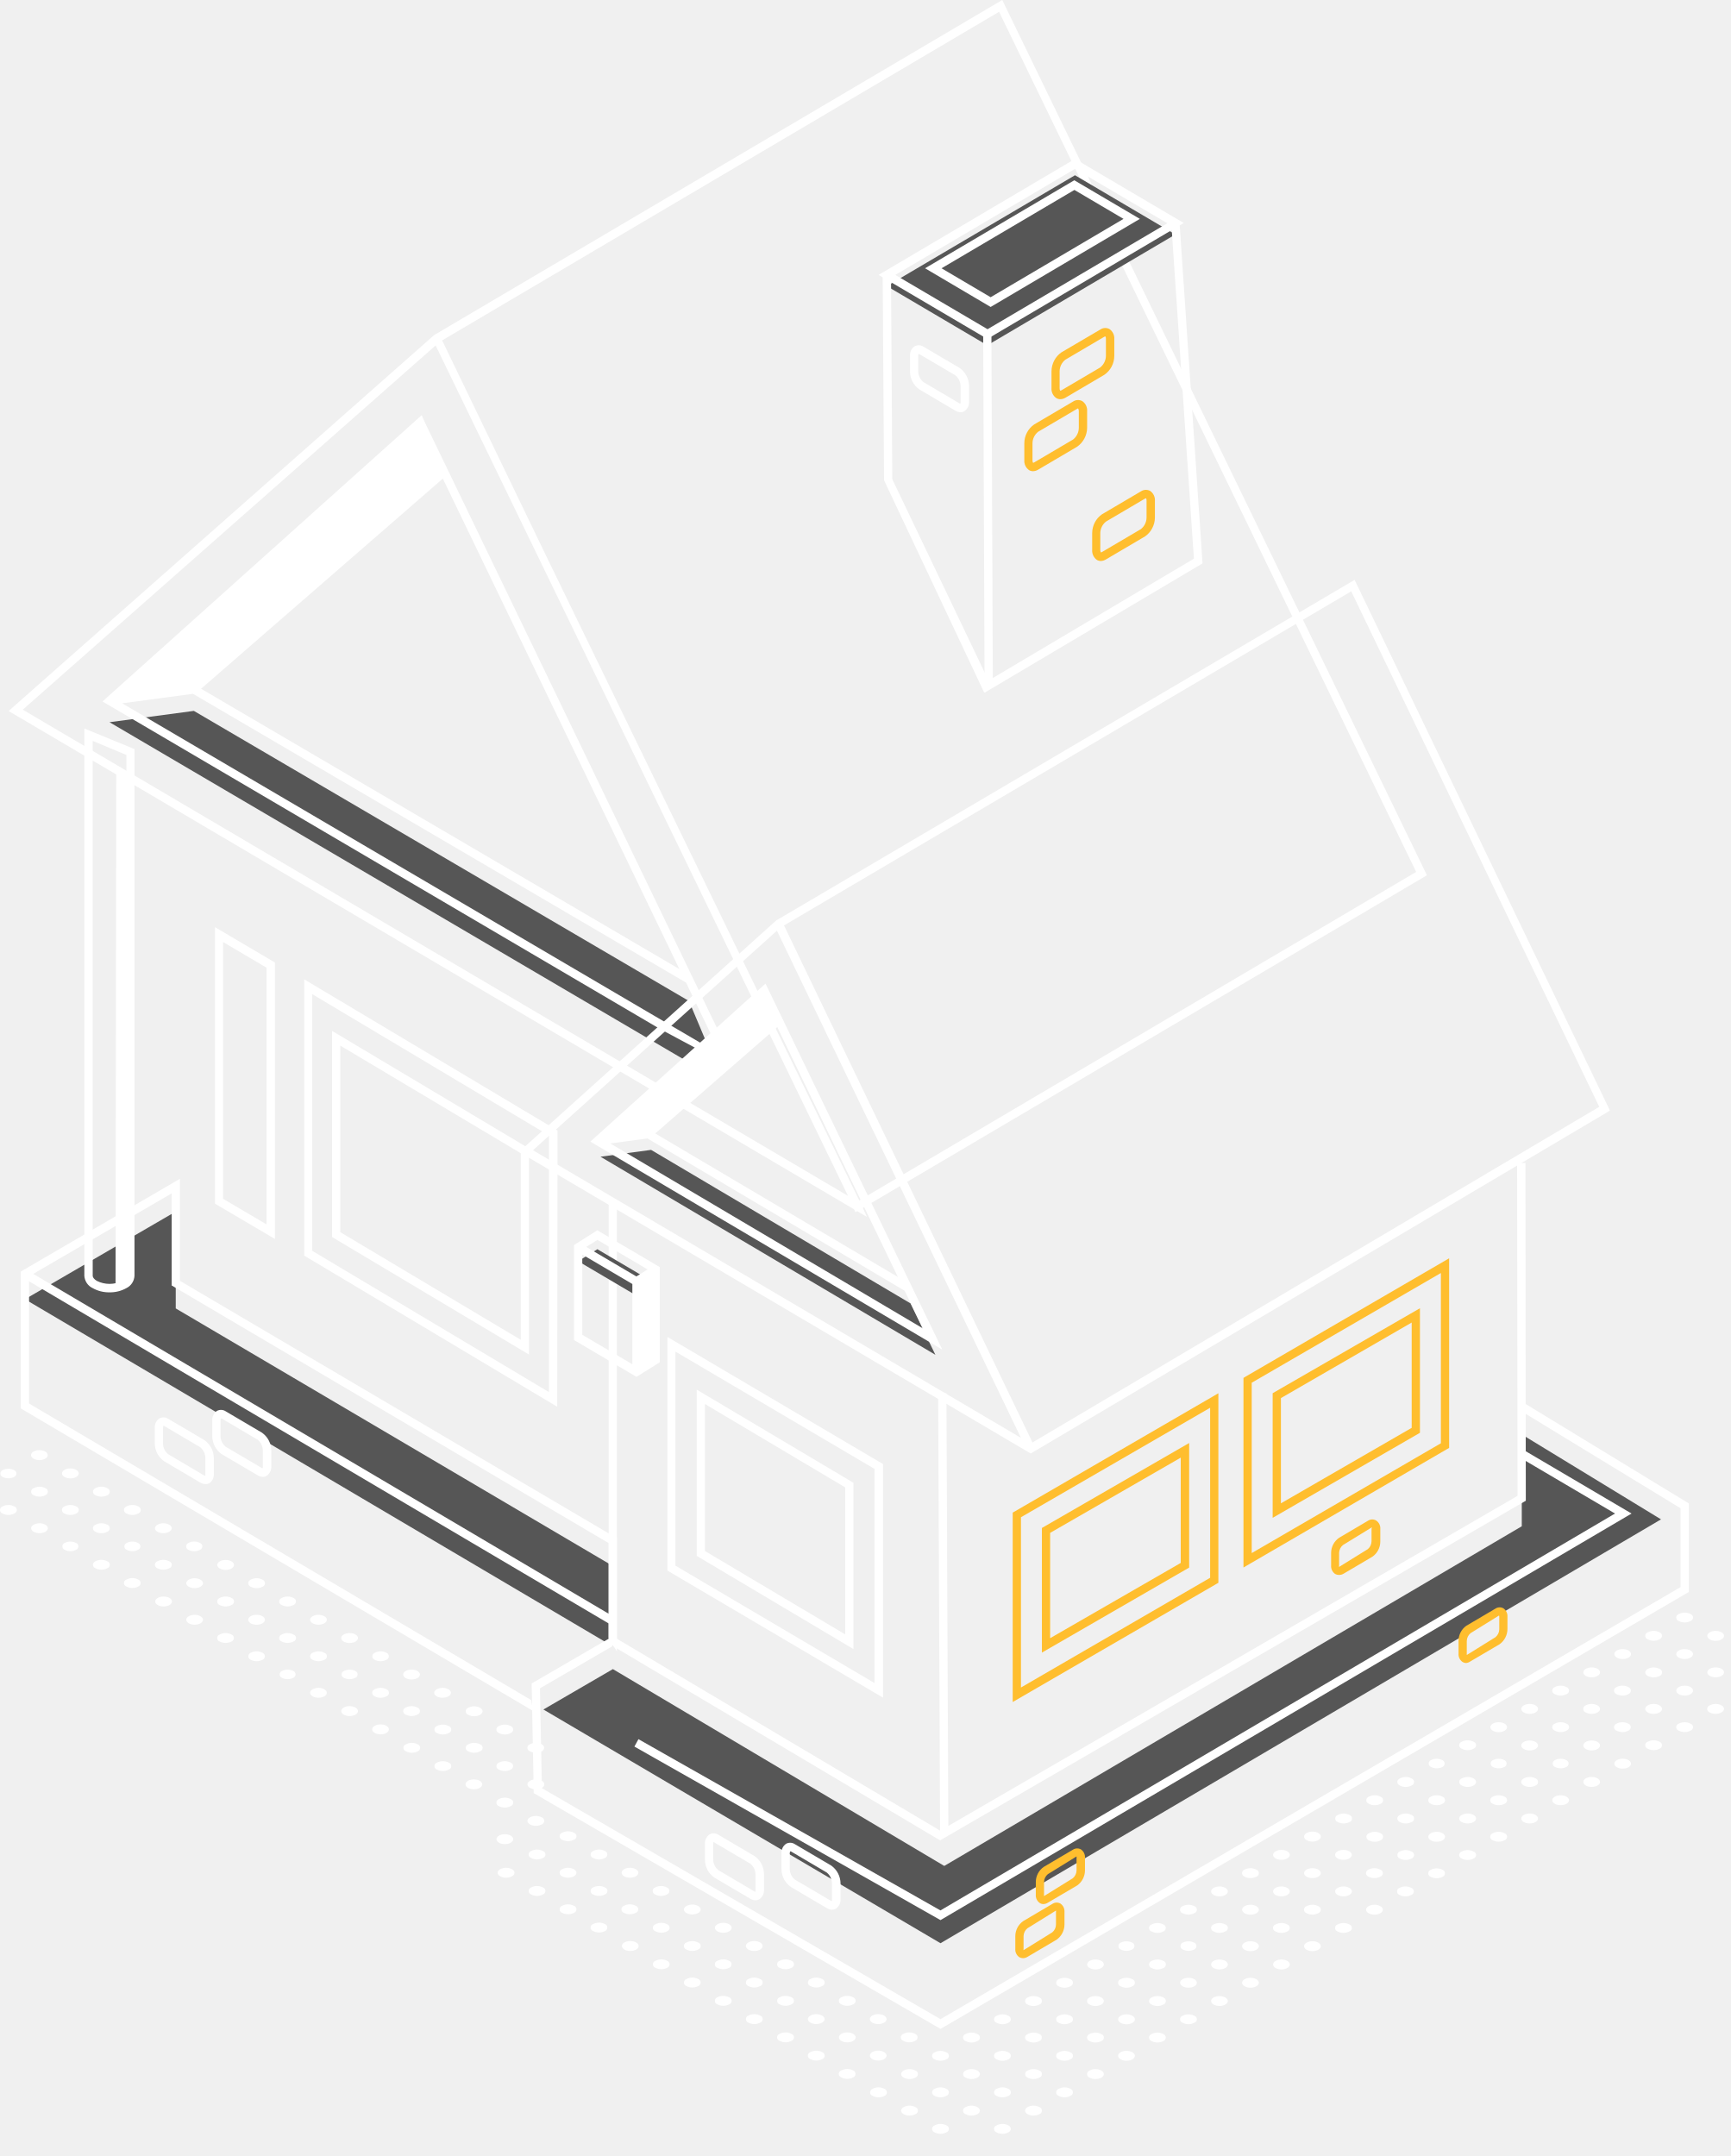
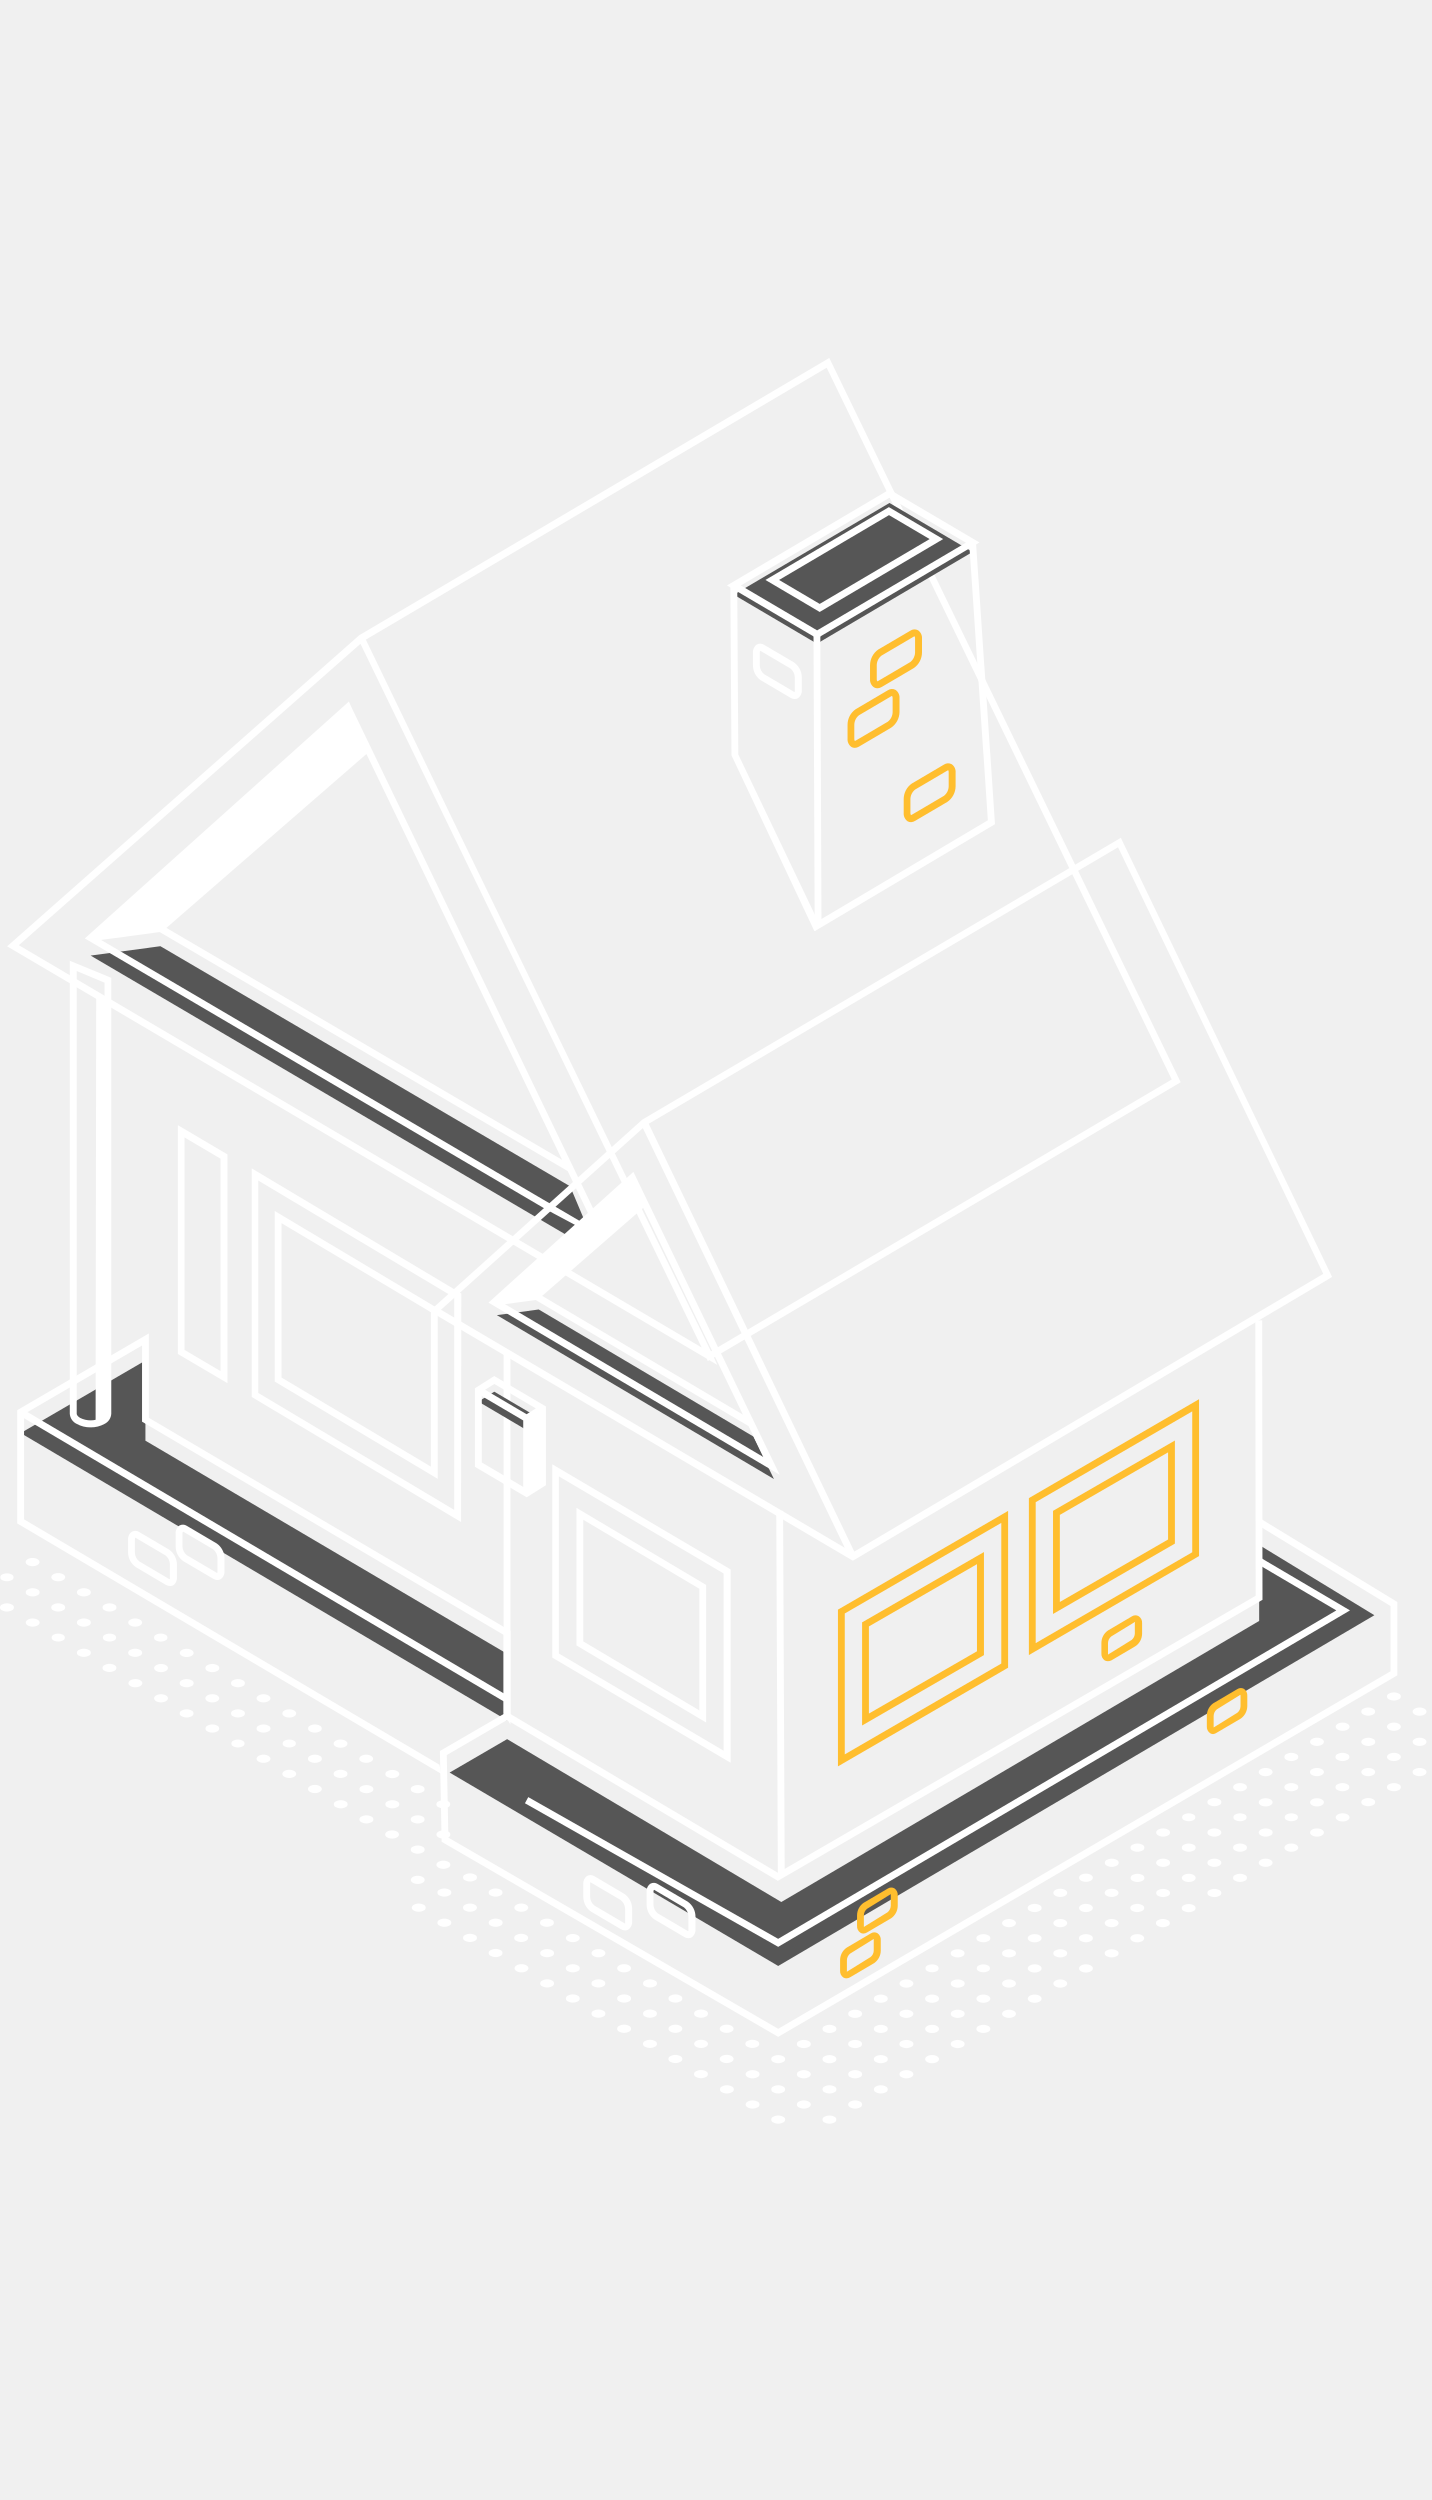
- <svg xmlns="http://www.w3.org/2000/svg" width="126" height="157" fill="none">
+ <svg xmlns="http://www.w3.org/2000/svg" width="126" height="220" viewBox="0 0 126 157" fill="none">
  <path d="M64.296 123.623l-15.698-9.255v-17.01l15.698 9.255v17.01zm-15.117-9.612l14.498 8.551v-15.597L49.179 98.42v15.591z" fill="#fff" />
  <path d="M62.142 120.083l-11.413-6.786v-12.104l11.413 6.785v12.105zm-10.813-7.138l10.213 6.072v-10.706l-10.213-6.072v10.706zm-10.757-10.508L22.15 91.432V71.317l18.446 11.01-.023 20.11zM22.726 91.08l17.242 10.291V82.679L22.726 72.387V91.08z" fill="#fff" />
  <path d="M38.518 98.637l-14.342-8.56V75.069l14.342 8.56v15.008zm-13.742-8.912l13.142 7.841v-13.59l-13.142-7.837v13.586zm-4.756.496l-4.366-2.57V67.516l4.365 2.576v20.13zm-3.78-2.927l3.165 1.866V70.463l-3.165-1.866v18.697z" fill="#fff" />
  <path d="M1.818 94.61l10.979-6.385v7.055l31.82 18.751v5.854L1.817 94.61z" fill="#565656" />
  <path d="M44.919 120.252v-8.237l-31.82-18.746v-7.427L1.516 92.594v9.968l37.318 22.04-.165-.806-36.553-21.591v-8.902l14.417 8.517 27.78 16.396v1.061l.605.975zm-9.84-8.199l-32.66-19.29 10.08-5.86v6.704l31.82 18.76v5.145l-9.24-5.459z" fill="#fff" />
  <path d="M73.739 123.941v-13.793l.15-.086 14.824-8.604v13.802l-.151.087-14.823 8.594zm.6-13.455v12.399l13.774-7.991v-12.38l-13.775 7.972z" fill="#FFBE2E" />
  <path d="M75.864 120.343v-9.076l10.723-6.187v9.071l-10.723 6.192zm.6-8.719v7.668l9.51-5.479v-7.667l-9.51 5.478zm14.077 2.522v-13.807l.151-.092 14.824-8.618v13.807l-.151.087-14.824 8.623zm.6-13.455v12.404l13.775-7.996V92.7l-13.775 7.991z" fill="#FFBE2E" />
  <path d="M39.566 124.486l5.06-2.942 24.129 14.333 42.051-24.735v-6.685l10.138 6.183-52.463 30.865-28.915-17.019z" fill="#565656" />
  <path d="M7.973 94.108a2.425 2.425 0 01-1.228-.308 1.045 1.045 0 01-.423-.364 1.075 1.075 0 01-.181-.533V53.049l3.651 1.5v38.358c-.011.19-.072.374-.177.532a1.05 1.05 0 01-.418.365 2.43 2.43 0 01-1.224.304zM6.75 53.951v38.952c0 .12.109.255.298.37a2.067 2.067 0 001.856 0c.189-.115.298-.25.298-.37V54.978L6.75 53.95z" fill="#fff" />
  <path d="M62.827 87.964L103.9 63.736 73.12.294 72.978 0 31.904 24.229l-.297.173-.199.179L.628 51.776l61.56 36.285.1.212.128-.077.708.42-.297-.652zM32.193 24.788L72.746.858l30.369 62.636-40.55 23.92L39.68 40.299l-7.487-15.51zm-.473.367l30.025 61.927L1.658 51.679 31.72 25.155z" fill="#fff" />
  <path d="M14.114 51.766l36.053 21.128 1.152 2.734.147 2.503-43.493-25.54 6.141-.825z" fill="#565656" />
  <path d="M53.18 77.576l.138-.41-20.601-42.718-1.606-3.328-.25-.525-.157-.362-23.24 20.848 40.624 23.867 5.163 2.759-.085-.13h.015zm-3.712-7.007L14.642 50.155l17.602-15.302 17.223 35.716zm-2.438 3.043L8.895 51.216l5.158-.694 35.901 21.031 2.537 5.257-5.461-3.198z" fill="#fff" />
  <path d="M47.408 83.735l18.89 11.179 1.81 3.742-24.385-14.424 3.685-.497z" fill="#565656" />
  <path d="M68.613 98.28l-2.286-4.722L55.74 71.625 42.986 83.132 68.614 98.28zm-1.417-1.548l-22.76-13.465 2.707-.366L65.87 93.993l1.327 2.739zM47.71 82.539l8.886-7.745 8.781 18.196L47.71 82.538z" fill="#fff" />
  <path d="M92.667 110.529v-9.076l10.723-6.187v9.071l-10.723 6.192zm.6-8.719v7.663l9.523-5.498v-7.668l-9.523 5.503z" fill="#FFBE2E" />
  <path d="M117.221 80.865L98.633 42.227 56.511 67.034 37.79 83.88l37.26 21.963 41.93-24.823.241-.155zM38.806 83.76l17.766-15.987 17.766 36.932L38.806 83.76zm36.373 21.282l-4.865-10.127L57.087 67.39l41.3-24.33 18.06 37.54-41.268 24.44z" fill="#fff" />
  <path d="M85.586 17.072L71.89 25.145l-7.317-4.311 13.7-8.073 7.312 4.311z" fill="#565656" />
  <path d="M72.132 22.353l-4.775-2.817 10.865-6.409 4.775 2.812-10.865 6.414zm-3.576-2.817l3.576 2.108 9.675-5.705-3.576-2.108-9.674 5.705zM8.413 93.722l.052-37.717 1.034.492v36.406l-.444.636-.642.183zM69.94 30.016a.725.725 0 01-.358-.101l-2.641-1.558a1.57 1.57 0 01-.497-.563 1.609 1.609 0 01-.183-.734v-1.138a.791.791 0 01.335-.705.627.627 0 01.647.03l2.636 1.552a1.62 1.62 0 01.68 1.302v1.139a.781.781 0 01-.335.699.534.534 0 01-.283.077zm-3.018-4.244c-.038 0-.061.053-.061.15v1.138a1.025 1.025 0 00.382.767l2.636 1.557c.02.004.041.004.062 0v-1.283a1.025 1.025 0 00-.378-.771l-2.64-1.553v-.005zM14.95 108.07a.767.767 0 01-.363-.106l-2.636-1.558a1.57 1.57 0 01-.492-.552 1.61 1.61 0 01-.188-.721v-1.138a.77.77 0 01.335-.704.624.624 0 01.647.029l2.636 1.552a1.62 1.62 0 01.68 1.303v1.138a.788.788 0 01-.335.704.59.59 0 01-.284.053zm-3.018-4.249c-.043 0-.061.053-.061.15v1.162a1.009 1.009 0 00.382.767l2.636 1.557c.02.004.041.004.062 0v-1.307a1.026 1.026 0 00-.383-.771l-2.636-1.553v-.005zm7.204 3.723a.711.711 0 01-.364-.106l-2.636-1.553a1.582 1.582 0 01-.497-.566 1.615 1.615 0 01-.183-.736v-1.138a.784.784 0 01.335-.7.624.624 0 01.648.029l2.635 1.553a1.604 1.604 0 01.681 1.298v1.138a.79.79 0 01-.336.704.536.536 0 01-.283.077zm-3.019-4.244c-.042 0-.061.048-.061.145v1.138a1.014 1.014 0 00.383.772l2.635 1.552c.02.004.041.004.062 0v-1.306a1.008 1.008 0 00-.383-.767l-2.636-1.553v.019zm44.466 35.765a.702.702 0 01-.364-.107l-2.636-1.552a1.572 1.572 0 01-.497-.563 1.608 1.608 0 01-.183-.735v-1.138a.786.786 0 01.072-.398.767.767 0 01.258-.306.625.625 0 01.648.029l2.64 1.553a1.608 1.608 0 01.681 1.302v1.138a.784.784 0 01-.336.699.537.537 0 01-.283.078zm-3.023-4.244c-.038 0-.057.053-.057.149v1.138a1.021 1.021 0 00.378.767l2.64 1.553a.18.18 0 00.057 0v-1.302a1.03 1.03 0 00-.383-.772l-2.636-1.553v.02zm-2.551 3.559a.721.721 0 01-.364-.106l-2.636-1.553a1.572 1.572 0 01-.497-.563 1.609 1.609 0 01-.183-.734v-1.139a.79.79 0 01.335-.704.634.634 0 01.647.029l2.636 1.553c.208.145.38.339.498.566.118.226.18.479.182.736v1.134a.79.79 0 01-.335.704.544.544 0 01-.283.077zm-3.024-4.244c-.038 0-.056.053-.056.149v1.139a1.005 1.005 0 00.383.766l2.635 1.553c.018.013.04.021.062.024v-1.287a1.027 1.027 0 00-.383-.772l-2.636-1.553-.005-.019z" fill="#fff" />
  <path d="M77.206 29.07a.573.573 0 01-.293-.081.801.801 0 01-.272-.318.82.82 0 01-.078-.415v-1.22c.003-.272.07-.538.195-.777.125-.24.304-.445.523-.598l2.835-1.664a.643.643 0 01.67-.034.825.825 0 01.35.733v1.22a1.702 1.702 0 01-.195.78 1.662 1.662 0 01-.528.595L77.58 28.96a.758.758 0 01-.373.11zm3.278-4.576s-.028 0-.075.029l-2.835 1.669a1.087 1.087 0 00-.42.843v1.22a.323.323 0 00.047.203.159.159 0 00.071-.029l2.834-1.668a1.108 1.108 0 00.42-.844v-1.22a.324.324 0 00-.042-.203zm-5.262 9.819a.568.568 0 01-.293-.077.82.82 0 01-.345-.733v-1.22a1.669 1.669 0 01.718-1.375l2.834-1.669a.652.652 0 01.671-.029.82.82 0 01.35.733v1.22a1.717 1.717 0 01-.205.781c-.13.24-.313.444-.537.594l-2.834 1.669a.749.749 0 01-.36.106zM78.5 29.74a.158.158 0 00-.07.029l-2.835 1.669a1.085 1.085 0 00-.416.844v1.22a.338.338 0 00.043.202.629.629 0 00.076-.029l2.834-1.668a1.094 1.094 0 00.42-.844v-1.22a.324.324 0 00-.052-.203zm-2.522 108.915a.461.461 0 01-.26-.073.675.675 0 01-.298-.617v-.916c.001-.218.055-.431.155-.623s.245-.355.422-.477l2.125-1.254a.568.568 0 01.581-.024.689.689 0 01.298.617v.922a1.37 1.37 0 01-.157.619c-.1.19-.244.354-.42.475l-2.125 1.249a.625.625 0 01-.321.102zm2.404-3.468l-2.088 1.293a.753.753 0 00-.274.569v.916a.286.286 0 000 .106l2.088-1.292a.767.767 0 00.279-.569v-.922a.196.196 0 00-.005-.101zm19.098-20.501a.55.55 0 01-.26-.067.69.69 0 01-.297-.622v-.917a1.34 1.34 0 01.581-1.099l2.126-1.254a.554.554 0 01.576 0 .675.675 0 01.298.617v.916a1.358 1.358 0 01-.155.623c-.1.192-.245.355-.422.477l-2.125 1.254a.63.63 0 01-.322.072zm2.41-3.467l-2.107 1.292a.766.766 0 00-.279.569v.917a.226.226 0 000 .106l2.088-1.293a.76.76 0 00.274-.569v-.916a.29.29 0 00.024-.106zm-25.405 31.376a.55.55 0 01-.26-.068.675.675 0 01-.297-.617v-.921a1.342 1.342 0 01.576-1.095l2.126-1.254a.559.559 0 01.58-.024.68.68 0 01.298.617v.917a1.354 1.354 0 01-.576 1.099l-2.126 1.254a.641.641 0 01-.321.092zm2.404-3.468l-2.083 1.293a.763.763 0 00-.278.569v.921a.194.194 0 000 .101l2.083-1.292a.738.738 0 00.278-.569v-.917a.246.246 0 000-.106zm29.869-18.026a.5.5 0 01-.26-.073.679.679 0 01-.297-.617v-.916a1.356 1.356 0 01.146-.62c.097-.192.238-.356.411-.48l2.126-1.254a.558.558 0 01.581-.024.689.689 0 01.297.622v.897a1.38 1.38 0 01-.157.621c-.1.192-.244.356-.419.479l-2.126 1.249a.658.658 0 01-.302.116zm2.405-3.468l-2.084 1.292a.762.762 0 00-.278.57v.916a.47.47 0 000 .106l2.088-1.297a.754.754 0 00.278-.565v-.916a.206.206 0 00-.023-.106h.019zM80.168 40.852a.585.585 0 01-.298-.077.83.83 0 01-.345-.733v-1.22c.001-.271.067-.539.192-.778a1.66 1.66 0 01.526-.596l2.835-1.669a.652.652 0 01.67-.029.815.815 0 01.345.733v1.22c-.005.27-.073.533-.199.77-.125.237-.305.44-.524.59l-2.834 1.669a.763.763 0 01-.368.12zm3.273-4.571a.159.159 0 00-.07.028l-2.835 1.669a1.094 1.094 0 00-.42.844v1.206a.324.324 0 00.047.202.32.32 0 00.07-.029l2.835-1.668a1.085 1.085 0 00.416-.844v-1.206c.005-.135-.028-.193-.043-.202z" fill="#FFBE2E" />
  <path d="M36.76 134.29c.337 0 .61-.162.61-.362 0-.199-.273-.361-.61-.361-.336 0-.609.162-.609.361 0 .2.273.362.61.362zm2.688-1.948a.262.262 0 01.13.098.275.275 0 010 .315.268.268 0 01-.13.098.932.932 0 01-.864 0c-.241-.145-.241-.371 0-.511a.932.932 0 01.864 0zm-2.258-1.331a.262.262 0 01.13.098.274.274 0 01-.13.413.932.932 0 01-.864 0 .27.27 0 01-.18-.256c0-.056.018-.111.05-.157a.262.262 0 01.13-.098.932.932 0 01.864 0zm2.258-1.331a.262.262 0 01.13.098.275.275 0 010 .314.264.264 0 01-.13.099.932.932 0 01-.864 0c-.241-.14-.241-.367 0-.511a.92.92 0 01.864 0zm-4.946.617c.337 0 .61-.162.61-.362 0-.2-.273-.361-.61-.361-.336 0-.609.161-.609.361 0 .2.273.362.61.362zm2.688-1.943a.273.273 0 010 .506.932.932 0 01-.864 0 .258.258 0 01-.132-.096.27.27 0 010-.314.253.253 0 01.132-.096.92.92 0 01.864 0zm2.258-1.331a.273.273 0 010 .506.932.932 0 01-.864 0 .258.258 0 01-.132-.096.27.27 0 010-.314.253.253 0 01.132-.096.92.92 0 01.864 0zm-6.774 1.331a.266.266 0 01.132.41.264.264 0 01-.132.096.935.935 0 01-.86 0 .264.264 0 01-.182-.253.266.266 0 01.183-.253.922.922 0 01.86 0zm2.282-1.331a.266.266 0 01.132.41.258.258 0 01-.132.096.932.932 0 01-.864 0 .258.258 0 01-.132-.096.27.27 0 010-.314.253.253 0 01.132-.096.92.92 0 01.864 0zm2.234-1.332a.271.271 0 010 .507.932.932 0 01-.864 0 .264.264 0 01-.182-.253.266.266 0 01.182-.254.93.93 0 01.864 0zm-6.769 1.332a.273.273 0 010 .506.932.932 0 01-.864 0 .258.258 0 01-.132-.096.27.27 0 010-.314.253.253 0 01.132-.096.92.92 0 01.864 0zm2.253-1.332a.264.264 0 01.183.254.264.264 0 01-.182.253.934.934 0 01-.86 0 .264.264 0 01-.183-.253.264.264 0 01.182-.254.934.934 0 01.86 0zm2.282-1.331c.24.14.24.367 0 .512a.93.93 0 01-.864 0 .27.27 0 01-.18-.256.27.27 0 01.18-.256.93.93 0 01.864 0zm-7.246 1.934c.336 0 .609-.162.609-.361 0-.2-.273-.362-.61-.362-.336 0-.609.162-.609.362 0 .199.273.361.61.361zm2.687-1.948a.268.268 0 01.18.255.268.268 0 01-.18.256.935.935 0 01-.86 0 .268.268 0 01-.178-.256.268.268 0 01.18-.255.922.922 0 01.858 0zm2.258-1.331c.241.144.241.371 0 .511a.935.935 0 01-.86 0c-.24-.14-.24-.367 0-.511a.922.922 0 01.86 0zm-7.199 1.948c.337 0 .61-.162.61-.361 0-.2-.273-.362-.61-.362-.336 0-.609.162-.609.362 0 .199.273.361.61.361zm2.688-1.948a.262.262 0 01.13.098.275.275 0 010 .315.268.268 0 01-.13.098.932.932 0 01-.864 0 .268.268 0 01-.18-.256c0-.056.018-.111.05-.157a.262.262 0 01.13-.098.932.932 0 01.864 0zm1.824-.714c.336 0 .609-.162.609-.362 0-.199-.273-.361-.61-.361-.336 0-.609.162-.609.361 0 .2.273.362.61.362zm-6.349.714c.24.144.24.371 0 .511a.935.935 0 01-.86 0c-.24-.14-.24-.367 0-.511a.922.922 0 01.86 0zm2.267-1.326a.266.266 0 01.11.384.26.26 0 01-.11.098.932.932 0 01-.864 0 .268.268 0 010-.482.92.92 0 01.864 0zm2.258-1.331a.273.273 0 010 .506.932.932 0 01-.864 0 .273.273 0 010-.506.92.92 0 01.864 0zm-6.774 1.331a.266.266 0 01.11.384.259.259 0 01-.11.098.922.922 0 01-.86 0 .27.27 0 010-.482.922.922 0 01.86 0zm2.249-1.331a.266.266 0 01.132.41.258.258 0 01-.132.096.935.935 0 01-.86 0 .258.258 0 01-.132-.096.27.27 0 010-.314.258.258 0 01.132-.096.922.922 0 01.86 0zm1.837-.714c.337 0 .61-.162.61-.362 0-.2-.273-.361-.61-.361-.336 0-.609.161-.609.361 0 .2.273.362.61.362zm-6.339.714a.273.273 0 010 .506.932.932 0 01-.864 0 .273.273 0 010-.506.92.92 0 01.864 0zm2.253-1.331a.266.266 0 01.132.41.258.258 0 01-.132.096.935.935 0 01-.86 0 .258.258 0 01-.131-.096.27.27 0 010-.314.258.258 0 01.131-.096.923.923 0 01.86 0zm2.249-1.331c.24.139.24.366 0 .511a.934.934 0 01-.86 0c-.24-.145-.24-.372 0-.511a.922.922 0 01.86 0zm-6.76 1.331a.273.273 0 010 .506.931.931 0 01-.865 0 .264.264 0 01-.182-.253.266.266 0 01.183-.253.92.92 0 01.864 0zm1.823-.714c.337 0 .61-.162.61-.362 0-.2-.273-.362-.61-.362-.336 0-.609.162-.609.362 0 .2.273.362.61.362zm2.688-1.948a.262.262 0 01.13.098.274.274 0 01-.13.413.935.935 0 01-.86 0 .27.27 0 01-.18-.256.292.292 0 01.05-.157.262.262 0 01.13-.098.922.922 0 01.86 0zm-6.77 1.331c.242.139.242.366 0 .511a.933.933 0 01-.859 0c-.24-.145-.24-.372 0-.511a.922.922 0 01.86 0zm2.259-1.332a.27.27 0 01.18.256.27.27 0 01-.18.256.93.93 0 01-.865 0 .27.27 0 01-.179-.256.274.274 0 01.18-.256.931.931 0 01.864 0zm2.258-1.33a.262.262 0 01.13.098.275.275 0 010 .314.264.264 0 01-.13.099.932.932 0 01-.864 0 .273.273 0 010-.511.92.92 0 01.864 0zm-7.204 1.948c.337 0 .61-.162.61-.362 0-.2-.273-.361-.61-.361-.336 0-.61.161-.61.361 0 .2.274.362.61.362zm2.687-1.948c.242.144.242.371 0 .511a.933.933 0 01-.859 0c-.24-.14-.24-.367 0-.511a.922.922 0 01.86 0zm1.83-.714c.336 0 .608-.162.608-.362 0-.2-.272-.362-.609-.362-.336 0-.61.162-.61.362 0 .2.274.362.61.362zm-6.36.704a.273.273 0 010 .506.92.92 0 01-.864 0 .266.266 0 01-.132-.41.264.264 0 01.132-.096.932.932 0 01.865 0zm2.254-1.331a.266.266 0 01.132.41.259.259 0 01-.132.096.922.922 0 01-.86 0 .266.266 0 01-.132-.41.258.258 0 01.132-.096.923.923 0 01.86 0zm2.258-1.326a.264.264 0 01.152.241c0 .05-.015.1-.041.143a.26.26 0 01-.11.098.935.935 0 01-.884 0 .268.268 0 01-.146-.241c0-.05.014-.099.04-.142a.265.265 0 01.106-.099.923.923 0 01.883 0zm-6.769 1.326a.266.266 0 01.132.41.258.258 0 01-.132.096.932.932 0 01-.865 0 .258.258 0 01-.132-.096.269.269 0 01.132-.41.932.932 0 01.865 0zm2.257-1.326a.266.266 0 01.11.384.259.259 0 01-.11.098.932.932 0 01-.864 0 .269.269 0 010-.482.92.92 0 01.865 0zm2.254-1.336c.241.14.241.366 0 .511a.935.935 0 01-.86 0c-.24-.145-.24-.371 0-.511a.922.922 0 01.86 0zm-6.769 1.336a.266.266 0 01.11.384.259.259 0 01-.11.098.932.932 0 01-.865 0 .27.27 0 01-.106-.383.266.266 0 01.106-.099.92.92 0 01.865 0zm2.258-1.336a.262.262 0 01.13.098.275.275 0 010 .315.268.268 0 01-.13.098.932.932 0 01-.865 0 .268.268 0 01-.179-.256c0-.056.018-.111.05-.157a.262.262 0 01.13-.098.932.932 0 01.864 0zm2.257-1.331a.262.262 0 01.13.098.274.274 0 01-.13.413.932.932 0 01-.864 0 .27.27 0 01-.18-.256.292.292 0 01.05-.157.262.262 0 01.13-.098.92.92 0 01.865 0zm-6.764 1.331c.241.14.241.366 0 .511a.935.935 0 01-.86 0c-.24-.145-.24-.371 0-.511a.923.923 0 01.86 0zm2.249-1.331a.262.262 0 01.13.098.275.275 0 010 .314.264.264 0 01-.13.099.932.932 0 01-.865 0 .27.27 0 01-.18-.256.292.292 0 01.05-.157.262.262 0 01.13-.098.92.92 0 01.865 0zm2.258-1.331a.262.262 0 01.13.098.275.275 0 010 .314.264.264 0 01-.13.099.932.932 0 01-.865 0 .272.272 0 010-.511.92.92 0 01.865 0zm65.614 46.403a.273.273 0 010 .506.932.932 0 01-.865 0 .258.258 0 01-.132-.096.269.269 0 01.132-.41.932.932 0 01.865 0zm2.258-1.331a.262.262 0 01.13.098.275.275 0 010 .314.264.264 0 01-.13.099.932.932 0 01-.865 0c-.24-.145-.24-.371 0-.511a.932.932 0 01.865 0zm2.258-1.331a.262.262 0 01.13.098.275.275 0 010 .314.264.264 0 01-.13.099.934.934 0 01-.86 0 .27.27 0 01-.18-.256c0-.056.018-.111.05-.157a.262.262 0 01.13-.098.922.922 0 01.86 0zm2.253-1.331c.241.144.241.371 0 .511a.932.932 0 01-.864 0 .272.272 0 010-.511.92.92 0 01.864 0zm1.828-.714c.337 0 .61-.162.61-.362 0-.2-.273-.361-.61-.361-.336 0-.61.161-.61.361 0 .2.274.362.61.362zm2.688-1.944a.272.272 0 010 .507.932.932 0 01-.864 0 .264.264 0 01-.183-.253.264.264 0 01.182-.254.93.93 0 01.865 0zm2.253-1.331a.265.265 0 01.183.254.265.265 0 01-.182.253.934.934 0 01-.86 0 .264.264 0 01-.183-.253.264.264 0 01.182-.254.933.933 0 01.86 0zm2.258-1.331c.241.14.241.367 0 .512a.934.934 0 01-.86 0c-.24-.145-.24-.372 0-.512a.934.934 0 01.86 0zm1.828-.714c.337 0 .61-.161.61-.361 0-.2-.273-.362-.61-.362-.336 0-.609.162-.609.362 0 .2.273.361.61.361zm2.254-1.331c.336 0 .609-.162.609-.361 0-.2-.273-.362-.61-.362-.336 0-.609.162-.609.362 0 .199.273.361.61.361zm2.258-1.331c.336 0 .609-.161.609-.361 0-.2-.273-.362-.61-.362-.336 0-.609.162-.609.362 0 .2.273.361.61.361zm2.692-1.943c.053.017.1.05.132.096a.27.27 0 010 .314.253.253 0 01-.132.096.922.922 0 01-.86 0 .266.266 0 01-.132-.41.258.258 0 01.133-.096.935.935 0 01.86 0zm1.824-.714c.336 0 .609-.162.609-.362 0-.199-.273-.361-.609-.361-.337 0-.61.162-.61.361 0 .2.273.362.61.362zm2.687-1.948a.259.259 0 01.13.098.276.276 0 010 .315.265.265 0 01-.13.098.927.927 0 01-.864 0 .27.27 0 01-.179-.256c0-.056.017-.111.049-.157a.263.263 0 01.13-.098.921.921 0 01.864 0zM68.91 154.772a.266.266 0 01.132.41.258.258 0 01-.131.096.922.922 0 01-.86 0 .258.258 0 01-.132-.096.269.269 0 01.132-.41.922.922 0 01.86 0zm2.259-1.331c.24.14.24.366 0 .511a.932.932 0 01-.865 0 .27.27 0 01-.18-.256.284.284 0 01.05-.157.262.262 0 01.13-.098.932.932 0 01.865 0zm2.258-1.331a.262.262 0 01.13.098.275.275 0 010 .314.264.264 0 01-.13.099.932.932 0 01-.865 0 .27.27 0 01-.18-.256.284.284 0 01.05-.157.262.262 0 01.13-.098.92.92 0 01.865 0zm2.258-1.331a.262.262 0 01.13.098.275.275 0 010 .314.264.264 0 01-.13.099.932.932 0 01-.865 0 .273.273 0 010-.511.92.92 0 01.865 0zm2.258-1.327a.264.264 0 01.182.254.264.264 0 01-.182.253.934.934 0 01-.86 0 .264.264 0 01-.182-.253.264.264 0 01.182-.254.934.934 0 01.86 0zm2.253-1.331a.264.264 0 01.182.254.264.264 0 01-.182.253.932.932 0 01-.864 0 .264.264 0 01-.183-.253.264.264 0 01.182-.254.93.93 0 01.865 0zm1.828-.713c.337 0 .61-.162.61-.362 0-.2-.273-.362-.61-.362-.336 0-.61.162-.61.362 0 .2.274.362.61.362zm2.688-1.949a.27.27 0 01.18.256.274.274 0 01-.18.256.931.931 0 01-.865 0 .27.27 0 01-.179-.256.275.275 0 01.18-.256.932.932 0 01.864 0zm1.823-.714c.337 0 .61-.161.61-.361 0-.2-.273-.362-.61-.362-.336 0-.609.162-.609.362 0 .2.273.361.61.361zm2.258-1.331c.337 0 .61-.162.61-.361 0-.2-.273-.362-.61-.362-.336 0-.609.162-.609.362 0 .199.273.361.61.361zm2.258-1.331c.337 0 .61-.161.61-.361 0-.2-.273-.362-.61-.362-.336 0-.609.162-.609.362 0 .2.273.361.61.361zm2.689-1.943a.266.266 0 01.172.253.273.273 0 01-.173.253.92.92 0 01-.864 0 .266.266 0 01-.132-.41.258.258 0 01.132-.096.932.932 0 01.864 0zm2.253-1.331a.269.269 0 010 .506.922.922 0 01-.86 0 .266.266 0 01-.132-.41.258.258 0 01.132-.096.922.922 0 01.86 0zm2.262-1.331c.241.14.241.366 0 .511a.922.922 0 01-.86 0c-.24-.145-.24-.371 0-.511a.922.922 0 01.86 0zm2.253-1.331a.259.259 0 01.13.098.272.272 0 01-.13.413.927.927 0 01-.864 0 .27.27 0 01-.18-.256c0-.056.018-.111.05-.157a.262.262 0 01.13-.098.932.932 0 01.864 0zm-33.851 17.294a.262.262 0 01.13.098.275.275 0 010 .314.264.264 0 01-.13.099.932.932 0 01-.864 0c-.24-.145-.24-.371 0-.511a.932.932 0 01.864 0zm2.253-1.331a.262.262 0 01.13.098.275.275 0 010 .314.264.264 0 01-.13.099.934.934 0 01-.859 0 .27.27 0 01-.18-.256c0-.056.018-.111.05-.157a.262.262 0 01.13-.098.922.922 0 01.86 0zm2.259-1.331c.24.144.24.371 0 .511a.932.932 0 01-.865 0 .273.273 0 010-.511.92.92 0 01.865 0zm2.258-1.327a.272.272 0 010 .507.932.932 0 01-.865 0 .264.264 0 01-.182-.253.264.264 0 01.182-.254.931.931 0 01.865 0zm2.258-1.331a.272.272 0 010 .507.932.932 0 01-.865 0 .264.264 0 01-.182-.253.264.264 0 01.182-.254.931.931 0 01.865 0zm2.258-1.331a.264.264 0 01.182.254.264.264 0 01-.182.253.934.934 0 01-.86 0 .264.264 0 01-.182-.253.264.264 0 01.182-.254.934.934 0 01.86 0zm2.253-1.331c.241.14.241.367 0 .512a.93.93 0 01-.864 0 .27.27 0 01-.18-.256.274.274 0 01.18-.256.932.932 0 01.864 0zm2.258-1.331a.264.264 0 01.13.099.275.275 0 010 .314.27.27 0 01-.13.099.93.93 0 01-.864 0 .27.27 0 01-.18-.256.274.274 0 01.18-.256.932.932 0 01.864 0zm2.258-1.331a.27.27 0 01.18.256.274.274 0 01-.18.256.931.931 0 01-.865 0 .27.27 0 01-.179-.256.275.275 0 01.18-.256.932.932 0 01.864 0zm2.253-1.326a.268.268 0 010 .482.922.922 0 01-.86 0 .267.267 0 01-.11-.384.259.259 0 01.11-.098.922.922 0 01.86 0zm2.258-1.331c.053.017.1.05.132.096a.27.27 0 010 .314.253.253 0 01-.132.096.922.922 0 01-.86 0 .266.266 0 01-.182-.253.27.27 0 01.05-.157.258.258 0 01.133-.096.935.935 0 01.86 0zm1.828-.714c.337 0 .61-.162.61-.362 0-.199-.273-.361-.61-.361-.336 0-.609.162-.609.361 0 .2.273.362.61.362zm2.254-1.331c.336 0 .609-.162.609-.361 0-.2-.273-.362-.61-.362-.336 0-.609.162-.609.362 0 .199.273.361.61.361zm2.258-1.331c.336 0 .609-.162.609-.362 0-.199-.273-.361-.61-.361-.336 0-.609.162-.609.361 0 .2.273.362.61.362zm2.257-1.331c.337 0 .61-.162.61-.362 0-.199-.273-.361-.61-.361-.336 0-.609.162-.609.361 0 .2.273.362.61.362zM64.4 152.11a.262.262 0 01.13.098.275.275 0 010 .314.264.264 0 01-.13.099.932.932 0 01-.865 0 .27.27 0 01-.18-.256.284.284 0 01.05-.157.262.262 0 01.13-.098.92.92 0 01.865 0zm2.257-1.331a.262.262 0 01.13.098.275.275 0 010 .314.264.264 0 01-.13.099.932.932 0 01-.864 0c-.24-.14-.24-.367 0-.511a.92.92 0 01.864 0zm2.253-1.327a.264.264 0 01.183.254.264.264 0 01-.182.253.934.934 0 01-.86 0 .264.264 0 01-.182-.253.264.264 0 01.182-.254.934.934 0 01.86 0zm2.259-1.331a.264.264 0 01.182.254.264.264 0 01-.182.253.932.932 0 01-.865 0 .264.264 0 01-.182-.253.264.264 0 01.182-.254.931.931 0 01.865 0zm2.258-1.331a.272.272 0 010 .507.932.932 0 01-.865 0 .264.264 0 01-.182-.253.266.266 0 01.182-.254.931.931 0 01.865 0zm2.258-1.331a.27.27 0 01.179.256.275.275 0 01-.18.256.931.931 0 01-.864 0 .27.27 0 01-.179-.256.275.275 0 01.18-.256.932.932 0 01.864 0zm2.258-1.331a.27.27 0 01.18.256.275.275 0 01-.05.157.262.262 0 01-.13.098.923.923 0 01-.86 0 .262.262 0 01-.13-.098.275.275 0 010-.314.264.264 0 01.13-.099.934.934 0 01.86 0zm1.823-.714c.337 0 .61-.162.61-.361 0-.2-.273-.362-.61-.362-.336 0-.61.162-.61.362 0 .199.274.361.61.361zm2.688-1.943a.268.268 0 01.145.241.266.266 0 01-.145.241.932.932 0 01-.864 0 .267.267 0 01-.11-.384.259.259 0 01.11-.098.932.932 0 01.864 0zm2.258-1.331a.273.273 0 010 .506.92.92 0 01-.864 0 .266.266 0 01-.132-.41.258.258 0 01.132-.096.932.932 0 01.864 0zm2.253-1.331c.053.017.1.05.132.096a.269.269 0 01-.132.41.922.922 0 01-.86 0 .266.266 0 01-.132-.41.258.258 0 01.133-.096.922.922 0 01.86 0zm2.258-1.331c.241.14.241.366 0 .511a.922.922 0 01-.86 0c-.24-.145-.24-.371 0-.511a.922.922 0 01.86 0zm2.258-1.331a.262.262 0 01.13.098.275.275 0 010 .314.264.264 0 01-.13.099.932.932 0 01-.864 0 .27.27 0 01-.18-.256c0-.056.018-.111.05-.157a.262.262 0 01.13-.098.932.932 0 01.864 0zm1.824-.714c.336 0 .609-.162.609-.362 0-.199-.273-.361-.61-.361-.336 0-.609.162-.609.361 0 .2.273.362.61.362zm2.258-1.331c.336 0 .609-.162.609-.362 0-.199-.273-.361-.61-.361-.336 0-.609.162-.609.361 0 .2.273.362.61.362zm-33.44 16.667a.273.273 0 010 .506.92.92 0 01-.865 0 .266.266 0 01-.132-.41.264.264 0 01.132-.096.932.932 0 01.865 0zm1.823-.719c.337 0 .61-.162.61-.361 0-.2-.273-.362-.61-.362-.337 0-.61.162-.61.362 0 .199.273.361.61.361zm2.693-1.943a.266.266 0 01.172.253.273.273 0 01-.172.253.92.92 0 01-.865 0 .266.266 0 01-.132-.41.258.258 0 01.132-.096.932.932 0 01.865 0zm-6.774 1.331c.053.017.099.05.132.096a.27.27 0 010 .314.258.258 0 01-.132.096.922.922 0 01-.86 0 .266.266 0 01-.132-.41.258.258 0 01.132-.096.922.922 0 01.86 0zm1.828-.714c.336 0 .61-.162.61-.361 0-.2-.274-.362-.61-.362-.337 0-.61.162-.61.362 0 .199.273.361.61.361zm2.253-1.331c.337 0 .61-.162.61-.362 0-.199-.273-.361-.61-.361-.337 0-.61.162-.61.361 0 .2.273.362.61.362zm-6.316.714c.053.017.1.05.132.096a.269.269 0 01-.132.41.92.92 0 01-.864 0 .266.266 0 01-.132-.41.258.258 0 01.132-.096.932.932 0 01.864 0zm2.235-1.331c.24.14.24.366 0 .511a.935.935 0 01-.86 0c-.241-.145-.241-.371 0-.511a.922.922 0 01.86 0zm2.258-1.331a.268.268 0 01.179.256.275.275 0 01-.05.157.262.262 0 01-.13.098.932.932 0 01-.864 0 .262.262 0 01-.13-.098.275.275 0 010-.315.268.268 0 01.13-.098.932.932 0 01.865 0zm-6.77 1.331a.268.268 0 01.18.256.268.268 0 01-.18.255.932.932 0 01-.864 0 .268.268 0 01-.18-.255.268.268 0 01.18-.256.932.932 0 01.864 0zm2.277-1.331a.268.268 0 01.18.256.274.274 0 01-.05.157.262.262 0 01-.13.098.932.932 0 01-.864 0 .262.262 0 01-.13-.098.275.275 0 010-.315.268.268 0 01.13-.098.932.932 0 01.864 0zm2.235-1.331a.262.262 0 01.13.098.275.275 0 010 .315.268.268 0 01-.13.098.935.935 0 01-.86 0 .268.268 0 01-.18-.256c0-.056.018-.111.05-.157a.262.262 0 01.13-.098.923.923 0 01.86 0zm-6.77 1.331a.268.268 0 01.18.256.275.275 0 01-.05.157.262.262 0 01-.13.098.932.932 0 01-.864 0 .262.262 0 01-.13-.098.274.274 0 01.13-.413.932.932 0 01.864 0zm2.258-1.331a.262.262 0 01.13.098.274.274 0 01-.13.413.932.932 0 01-.864 0 .268.268 0 01-.18-.256c0-.056.018-.111.05-.157a.262.262 0 01.13-.098.932.932 0 01.864 0zm2.277-1.326a.266.266 0 01.132.41.264.264 0 01-.132.096.932.932 0 01-.864 0 .264.264 0 01-.182-.253.266.266 0 01.182-.253.92.92 0 01.864 0zm-6.793 1.326a.262.262 0 01.13.098.275.275 0 010 .315.268.268 0 01-.13.098.934.934 0 01-.86 0 .268.268 0 01-.178-.256c0-.056.017-.111.049-.157a.262.262 0 01.13-.098.922.922 0 01.86 0zm2.258-1.326a.273.273 0 010 .506.932.932 0 01-.864 0 .264.264 0 01-.182-.253.266.266 0 01.182-.253.92.92 0 01.864 0zm1.824-.719c.336 0 .61-.162.61-.362 0-.2-.274-.361-.61-.361-.337 0-.61.161-.61.361 0 .2.273.362.61.362zm-6.335.719a.273.273 0 010 .506.932.932 0 01-.864 0 .264.264 0 01-.183-.253.266.266 0 01.183-.253.92.92 0 01.864 0zm2.253-1.331a.266.266 0 01.132.41.264.264 0 01-.132.096.935.935 0 01-.86 0 .264.264 0 01-.182-.253.266.266 0 01.183-.253.922.922 0 01.86 0zm1.829-.714c.336 0 .609-.162.609-.362 0-.2-.273-.361-.61-.361-.336 0-.609.161-.609.361 0 .2.273.362.61.362zm-6.774 1.326c.336 0 .609-.162.609-.362 0-.2-.273-.361-.61-.361-.336 0-.609.161-.609.361 0 .2.273.362.61.362zm2.692-1.944a.272.272 0 010 .507.932.932 0 01-.864 0 .264.264 0 01-.183-.253.266.266 0 01.183-.254.931.931 0 01.864 0zm2.253-1.331c.241.14.241.367 0 .512a.934.934 0 01-.86 0c-.24-.145-.24-.372 0-.512a.934.934 0 01.86 0zm-6.787 1.317a.273.273 0 010 .506.92.92 0 01-.865 0 .266.266 0 01-.132-.41.264.264 0 01.132-.096.932.932 0 01.864 0zm2.243-1.331a.27.27 0 01.18.256.274.274 0 01-.05.157.262.262 0 01-.13.098.932.932 0 01-.864 0 .262.262 0 01-.13-.098.275.275 0 010-.314.264.264 0 01.13-.099.932.932 0 01.864 0zm2.267-1.336a.27.27 0 01.18.256.275.275 0 01-.05.157.262.262 0 01-.13.098.922.922 0 01-.86 0 .262.262 0 01-.129-.098.275.275 0 010-.314.264.264 0 01.13-.099.934.934 0 01.86 0zm-6.769 1.336a.27.27 0 01.18.256.274.274 0 01-.05.157.262.262 0 01-.13.098.932.932 0 01-.864 0 .262.262 0 01-.13-.098.275.275 0 010-.314.264.264 0 01.13-.099.932.932 0 01.864 0zm2.259-1.336a.27.27 0 01.18.256.274.274 0 01-.051.157.262.262 0 01-.13.098.932.932 0 01-.864 0 .262.262 0 01-.13-.098.275.275 0 010-.314.264.264 0 01.13-.099.931.931 0 01.864 0zm1.823-.709c.336 0 .61-.162.61-.362 0-.199-.274-.361-.61-.361-.337 0-.61.162-.61.361 0 .2.273.362.61.362zm-6.34.709a.27.27 0 01.18.256.275.275 0 01-.05.157.262.262 0 01-.13.098.922.922 0 01-.86 0 .262.262 0 01-.13-.098.274.274 0 01.13-.413.934.934 0 01.86 0zm2.258-1.326c.241.145.241.371 0 .511a.932.932 0 01-.864 0 .268.268 0 01-.18-.255.268.268 0 01.18-.256.931.931 0 01.864 0zm2.259-1.326a.273.273 0 010 .506.932.932 0 01-.865 0 .258.258 0 01-.132-.096.27.27 0 010-.314.258.258 0 01.132-.096.92.92 0 01.864 0zm-6.77 1.326a.268.268 0 01.18.256.268.268 0 01-.18.255.932.932 0 01-.864 0c-.241-.14-.241-.366 0-.511a.932.932 0 01.864 0zm2.253-1.326a.266.266 0 01.132.41.258.258 0 01-.132.096.922.922 0 01-.86 0 .258.258 0 01-.131-.096.27.27 0 010-.314.258.258 0 01.132-.096.922.922 0 01.86 0zm2.258-1.331a.266.266 0 01.132.41.258.258 0 01-.132.096.932.932 0 01-.864 0 .258.258 0 01-.132-.096.269.269 0 01.132-.41.932.932 0 01.864 0zm62.383 2.7a.933.933 0 01.865 0 .27.27 0 01.172.253.275.275 0 01-.047.155.276.276 0 01-.125.099.933.933 0 01-.865 0 .265.265 0 01-.182-.254.265.265 0 01.182-.253zm3.123-1.331a.265.265 0 01.182.254.265.265 0 01-.182.253.934.934 0 01-.865 0 .265.265 0 01-.182-.253.265.265 0 01.182-.254.932.932 0 01.865 0zm2.258-1.331a.262.262 0 01.131.096.27.27 0 010 .315.262.262 0 01-.131.096.934.934 0 01-.865 0 .265.265 0 01-.182-.253.265.265 0 01.182-.254.932.932 0 01.865 0zm1.823-.714c.337 0 .609-.162.609-.361 0-.2-.272-.362-.609-.362-.337 0-.609.162-.609.362 0 .199.272.361.609.361zm2.258-1.331c.337 0 .609-.162.609-.361 0-.2-.272-.362-.609-.362-.337 0-.609.162-.609.362 0 .199.272.361.609.361zm2.258-1.331c.337 0 .609-.162.609-.361 0-.2-.272-.362-.609-.362-.337 0-.609.162-.609.362 0 .199.272.361.609.361zm2.258-1.331c.337 0 .609-.162.609-.361 0-.2-.272-.362-.609-.362-.337 0-.609.162-.609.362 0 .199.272.361.609.361zm2.688-1.958c.05.02.094.054.125.099a.275.275 0 01-.125.408.933.933 0 01-.865 0 .27.27 0 01-.131-.411.262.262 0 01.131-.096.933.933 0 01.865 0zm2.253-1.316c.053.017.099.05.132.096a.269.269 0 01-.132.41.921.921 0 01-.86 0 .265.265 0 01-.131-.41.256.256 0 01.131-.096.924.924 0 01.86 0zm2.258-1.331c.241.14.241.366 0 .511a.933.933 0 01-.864 0 .265.265 0 01-.179-.256c0-.056.017-.111.049-.157a.259.259 0 01.13-.098.93.93 0 01.864 0zm-23.435 10.643a.932.932 0 01.865 0 .265.265 0 01.182.254.265.265 0 01-.182.253.935.935 0 01-.86 0 .265.265 0 01-.126-.098.281.281 0 01-.049-.154c0-.055.016-.109.046-.154a.266.266 0 01.124-.101zm2.693-.714c.336 0 .609-.161.609-.361 0-.2-.273-.362-.609-.362-.337 0-.61.162-.61.362 0 .2.273.361.61.361zm2.688-1.948c.241.14.241.367 0 .512a.933.933 0 01-.865 0 .276.276 0 01-.13-.099.275.275 0 010-.314.276.276 0 01.13-.099.933.933 0 01.865 0zm2.258-1.331a.272.272 0 010 .511.922.922 0 01-.865 0 .268.268 0 01-.179-.255.27.27 0 01.179-.256.933.933 0 01.865 0zm2.258-1.331a.274.274 0 01.129.413.26.26 0 01-.129.098.922.922 0 01-.865 0c-.241-.139-.241-.366 0-.511a.933.933 0 01.865 0zm2.253-1.326a.265.265 0 01.151.241.265.265 0 01-.151.241.924.924 0 01-.86 0 .265.265 0 01-.151-.241.265.265 0 01.151-.241.924.924 0 01.86 0zm1.828-.714c.337 0 .609-.162.609-.361 0-.2-.272-.362-.609-.362-.337 0-.609.162-.609.362 0 .199.272.361.609.361zm2.674-1.948a.27.27 0 01.172.253.271.271 0 01-.172.253.922.922 0 01-.865 0 .259.259 0 01-.132-.096.272.272 0 010-.314.259.259 0 01.132-.096.933.933 0 01.865 0zm1.837-.714c.337 0 .61-.162.61-.362 0-.199-.273-.361-.61-.361-.336 0-.609.162-.609.361 0 .2.273.362.609.362zm2.258-1.331c.337 0 .61-.162.61-.362 0-.199-.273-.361-.61-.361-.336 0-.609.162-.609.361 0 .2.273.362.609.362zm2.258-1.331c.337 0 .61-.162.61-.362 0-.199-.273-.361-.61-.361-.336 0-.609.162-.609.361 0 .2.273.362.609.362zm-25.249 11.357a.933.933 0 01.86 0 .273.273 0 010 .511.921.921 0 01-.864 0 .26.26 0 01-.13-.099.275.275 0 01.004-.315.27.27 0 01.13-.097zm3.113-1.331a.267.267 0 01.179.256.267.267 0 01-.179.256.93.93 0 01-.864 0c-.241-.145-.241-.372 0-.512a.933.933 0 01.864 0zm2.254-1.331a.274.274 0 01.129.413.26.26 0 01-.129.098.924.924 0 01-.86 0 .263.263 0 01-.13-.098.275.275 0 010-.314.265.265 0 01.13-.099.932.932 0 01.86 0zm2.258-1.331c.241.145.241.372 0 .511a.922.922 0 01-.865 0 .268.268 0 01-.179-.255.273.273 0 01.179-.256.933.933 0 01.865 0zm2.258-1.326a.272.272 0 010 .482.934.934 0 01-.865 0 .265.265 0 01-.151-.241.267.267 0 01.151-.241.933.933 0 01.865 0zm1.823-.714c.337 0 .609-.162.609-.361 0-.2-.272-.362-.609-.362-.337 0-.609.162-.609.362 0 .199.272.361.609.361zm2.688-1.948c.053.017.099.05.132.096a.269.269 0 01-.132.41.924.924 0 01-.86 0 .265.265 0 01-.182-.253c0-.056.017-.111.05-.157a.259.259 0 01.132-.096.924.924 0 01.86 0zm2.258-1.331c.241.14.241.366 0 .511a.933.933 0 01-.865 0 .267.267 0 01-.129-.098.276.276 0 010-.315.26.26 0 01.129-.098.934.934 0 01.865 0zm2.244-1.331a.269.269 0 01.129.412.263.263 0 01-.129.099.933.933 0 01-.865 0 .263.263 0 01-.129-.099.269.269 0 01.129-.412.922.922 0 01.865 0zm2.272-1.326a.268.268 0 01.179.255.27.27 0 01-.179.256.933.933 0 01-.865 0c-.241-.14-.241-.367 0-.511a.922.922 0 01.865 0zm1.823-.719c.337 0 .61-.162.61-.362 0-.2-.273-.361-.61-.361-.336 0-.609.161-.609.361 0 .2.273.362.609.362zm2.258-1.326c.337 0 .61-.162.61-.362 0-.2-.273-.362-.61-.362-.336 0-.609.162-.609.362 0 .2.273.362.609.362zm-27.516 12.683a.934.934 0 01.86 0 .27.27 0 01.18.256.275.275 0 01-.05.157.262.262 0 01-.13.098.92.92 0 01-.865 0 .26.26 0 01-.129-.099.277.277 0 01.003-.315.27.27 0 01.131-.097zm3.122-1.331a.27.27 0 01.179.256.275.275 0 01-.049.157.259.259 0 01-.13.098.915.915 0 01-.864 0 .262.262 0 01-.13-.098.275.275 0 010-.314.264.264 0 01.13-.099.932.932 0 01.864 0zm2.258-1.331a.273.273 0 010 .511.918.918 0 01-.864 0c-.241-.139-.241-.366 0-.511a.933.933 0 01.864 0zm2.254-1.326a.265.265 0 01.151.241.265.265 0 01-.151.241.924.924 0 01-.86 0 .263.263 0 01-.152-.241.263.263 0 01.152-.241.921.921 0 01.86 0zm2.258-1.346a.265.265 0 01.182.254.265.265 0 01-.182.253.934.934 0 01-.865 0 .265.265 0 01-.182-.253.265.265 0 01.182-.254.932.932 0 01.865 0zm1.828-.699c.336 0 .609-.162.609-.361 0-.2-.273-.362-.609-.362-.337 0-.61.162-.61.362 0 .199.273.361.61.361zm2.253-1.331c.337 0 .609-.162.609-.362 0-.199-.272-.361-.609-.361-.337 0-.609.162-.609.361 0 .2.272.362.609.362zm2.688-1.948a.268.268 0 01.179.255.276.276 0 01-.049.158.274.274 0 01-.13.098.936.936 0 01-.43.106.936.936 0 01-.43-.106.274.274 0 01-.13-.098.276.276 0 010-.315.268.268 0 01.13-.098.924.924 0 01.86 0zm1.828-.714c.337 0 .609-.162.609-.362 0-.199-.272-.361-.609-.361-.337 0-.609.162-.609.361 0 .2.272.362.609.362zm2.258-1.331c.337 0 .609-.162.609-.362 0-.2-.272-.361-.609-.361-.337 0-.609.161-.609.361 0 .2.272.362.609.362zm2.688-1.944c.05.02.094.054.125.099a.277.277 0 010 .309.27.27 0 01-.125.099.933.933 0 01-.865 0 .27.27 0 01-.131-.411.262.262 0 01.131-.096.933.933 0 01.865 0zm2.253-1.33a.265.265 0 01.182.253.265.265 0 01-.182.253.933.933 0 01-.86 0 .27.27 0 01-.131-.41.25.25 0 01.131-.096.924.924 0 01.86 0zM1.044 109.7a.262.262 0 01.13.098.275.275 0 010 .314.264.264 0 01-.13.099.932.932 0 01-.865 0 .27.27 0 01-.18-.256.284.284 0 01.05-.157.262.262 0 01.13-.098.92.92 0 01.865 0zm2.262-1.331a.262.262 0 01.13.098.275.275 0 010 .314.264.264 0 01-.13.099.934.934 0 01-.86 0 .27.27 0 01-.18-.256.292.292 0 01.05-.157.262.262 0 01.13-.098.922.922 0 01.86 0zm1.819-.714c.337 0 .61-.162.61-.362 0-.199-.273-.361-.61-.361-.337 0-.61.162-.61.361 0 .2.273.362.61.362zm-4.081-.593a.266.266 0 01.11.384.26.26 0 01-.11.098.932.932 0 01-.865 0 .266.266 0 01-.11-.384.26.26 0 01.11-.098.932.932 0 01.865 0zm1.823-.738c.337 0 .61-.162.61-.362 0-.2-.273-.362-.61-.362-.337 0-.61.162-.61.362 0 .2.273.362.61.362zm65.586 27.691l-.142-32.552.6-.005.141 31.506 41.447-24.036-.033-24.238h.605l.028 24.595-.151.087-42.495 24.643zm-23.534-46.6h-.6v32.094h.6V87.415z" fill="#fff" />
  <path d="M42.098 91.842l1.399-.873 4.246 2.503-1.403.873-4.242-2.503z" fill="#565656" />
  <path d="M43.492 89.59l-1.696 1.075v6.916l4.55 2.681 1.695-1.061v-6.93l-4.55-2.681zm2.55 9.756L42.397 97.2v-5.845l3.647 2.146v5.845zM42.685 90.8l.817-.511 3.652 2.15-.151.097-.666.415-3.652-2.151zm25.795 56.945l-.145-.087-29.472-17.081-.152-7.987 5.91-3.433 24.016 14.26-.184.598-23.837-14.154-5.3 3.082.142 7.272 29.023 16.821 53.885-31.462v-5.744l-11.72-7.147.307-.526 12.013 7.321v6.452l-.152.087-54.333 31.728z" fill="#fff" />
  <path d="M68.48 139.822l-22.286-12.636.293-.54 21.99 12.471 49.118-28.901-6.978-4.109.303-.531 7.879 4.64-50.318 29.606zm3.412-115.14l-7.918-4.663 14.3-8.445 7.917 4.664-14.3 8.444zm-6.703-4.663l6.717 3.954L85 16.257l-6.727-3.96L65.19 20.02z" fill="#fff" />
  <path d="M71.693 50.44l-.104-26.11.6-.005.1 25.049 14.643-8.69-1.644-24.408.6-.043 1.672 24.793-15.867 9.414z" fill="#fff" />
  <path d="M71.665 50.44L64.37 34.969l-.099-14.95.605-.005.094 14.882 7.218 15.105-.524.439z" fill="#fff" />
</svg>
